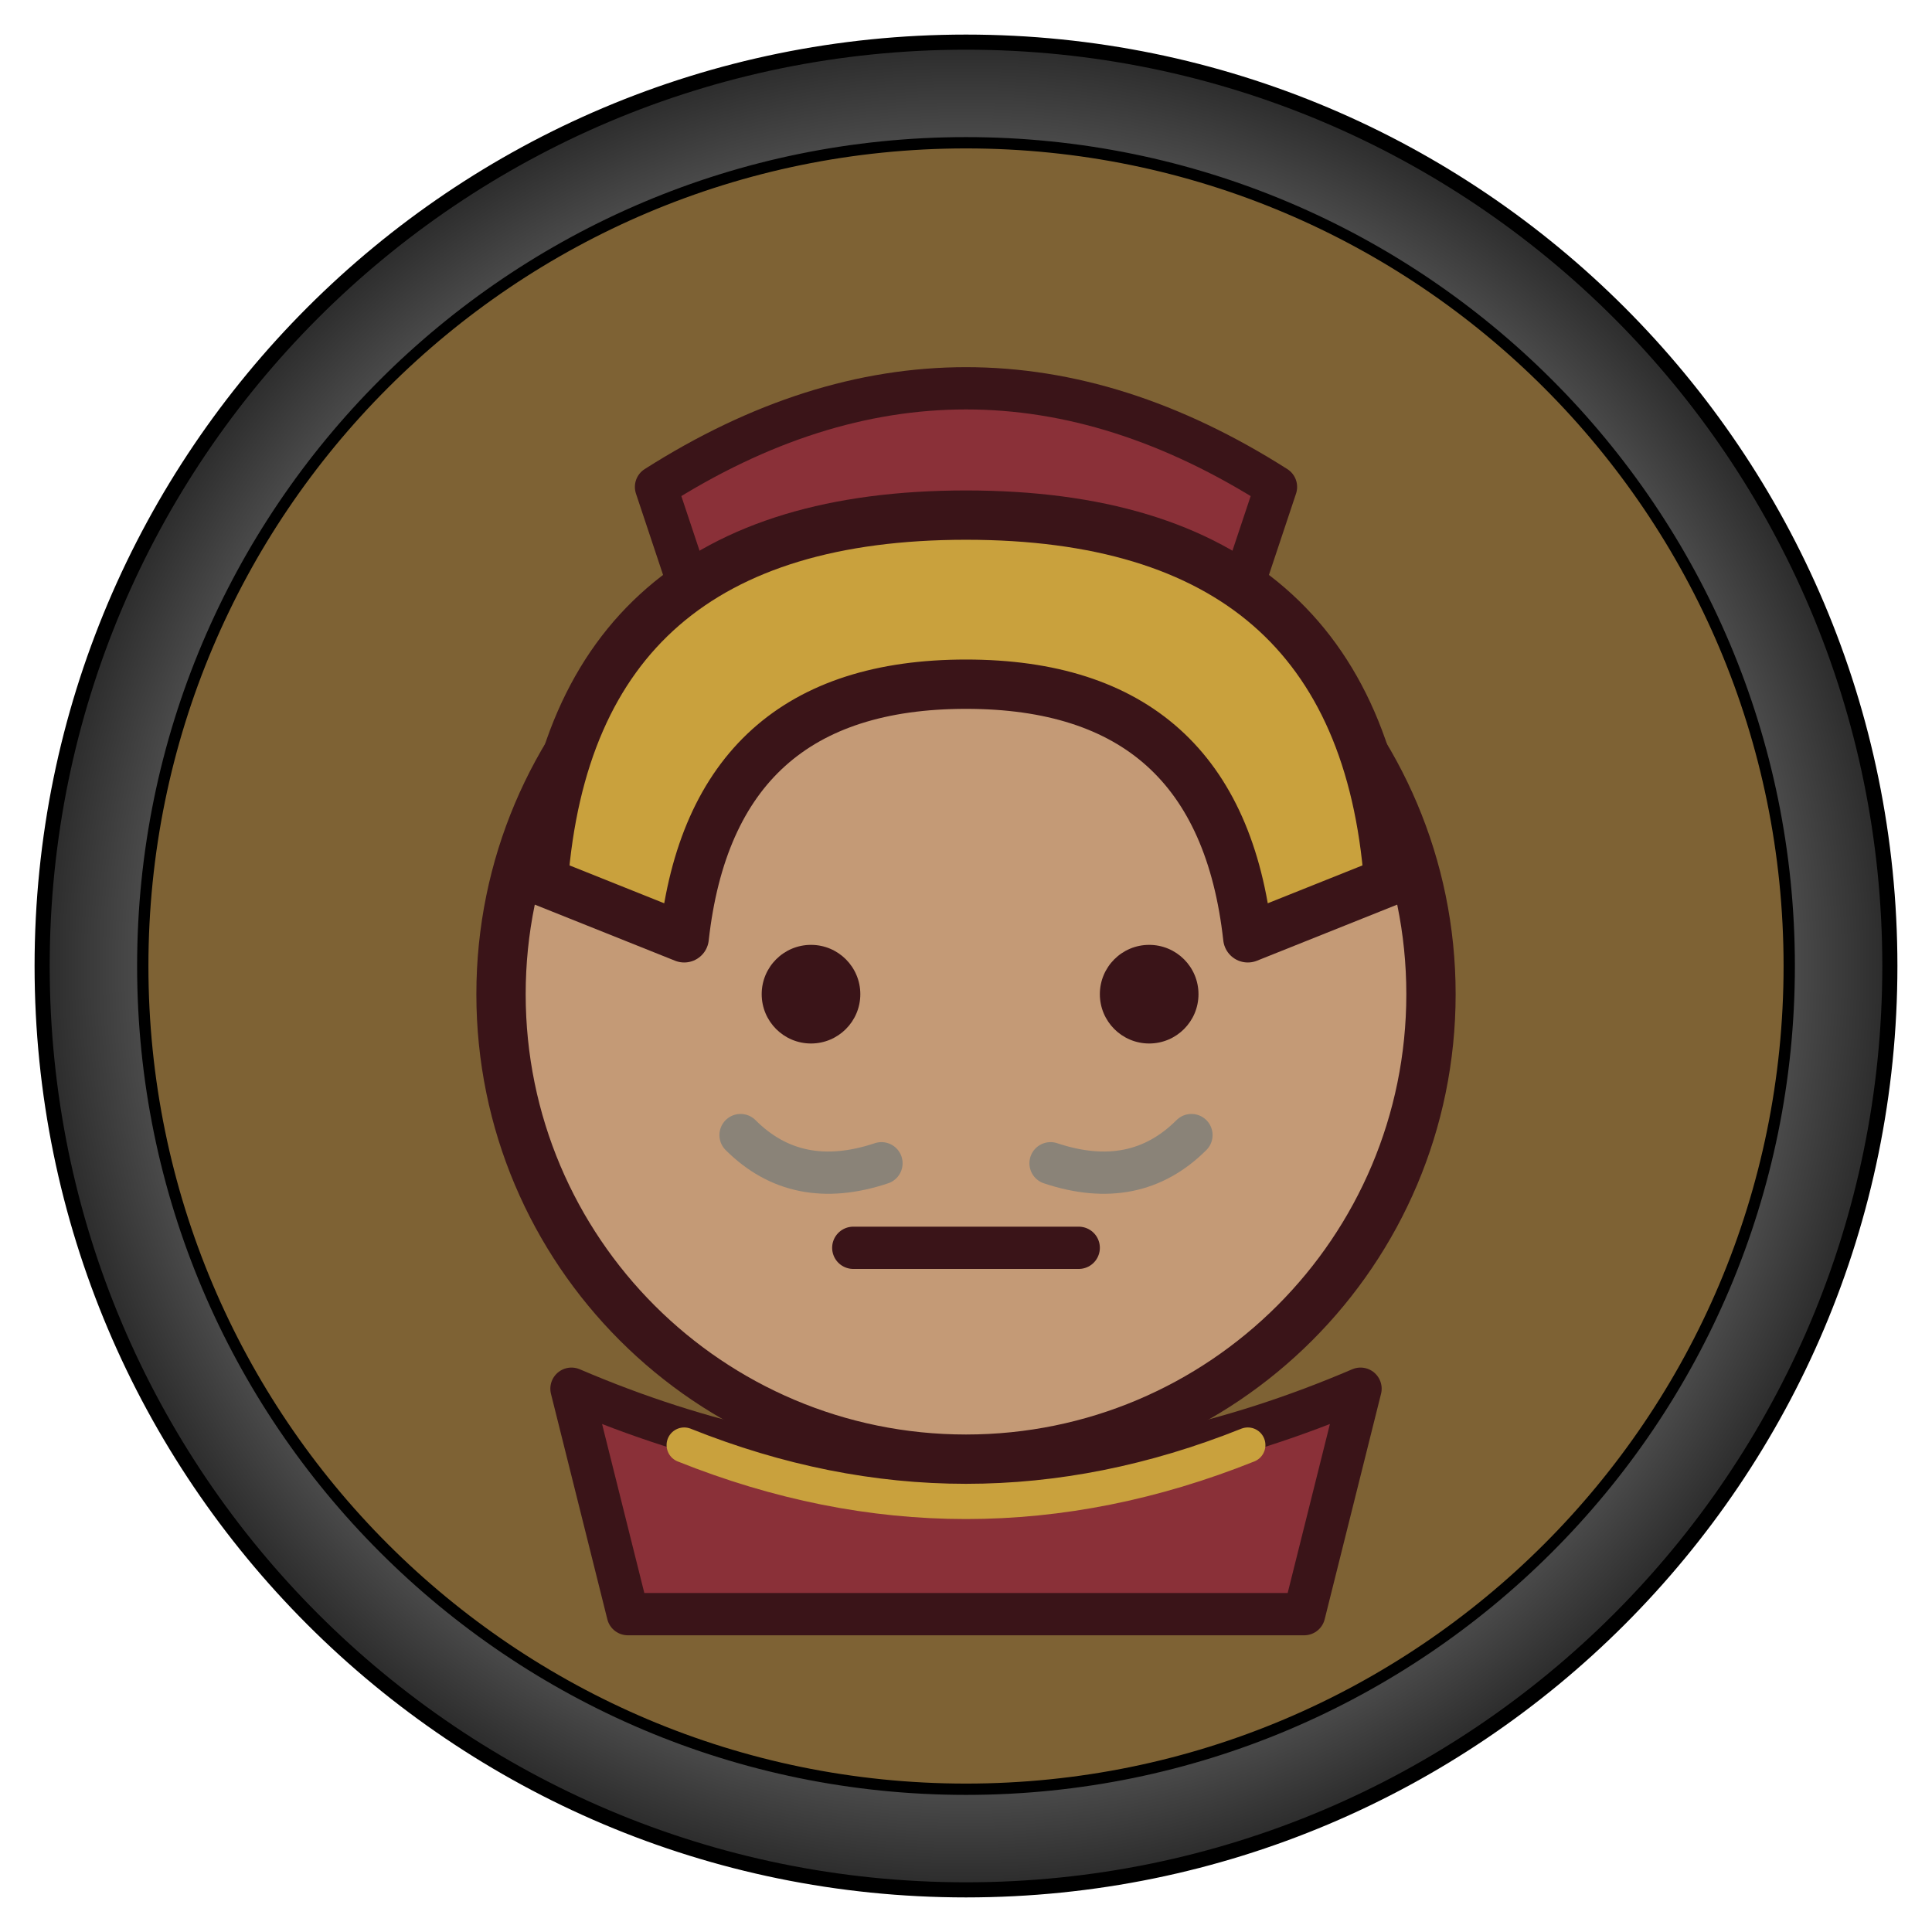
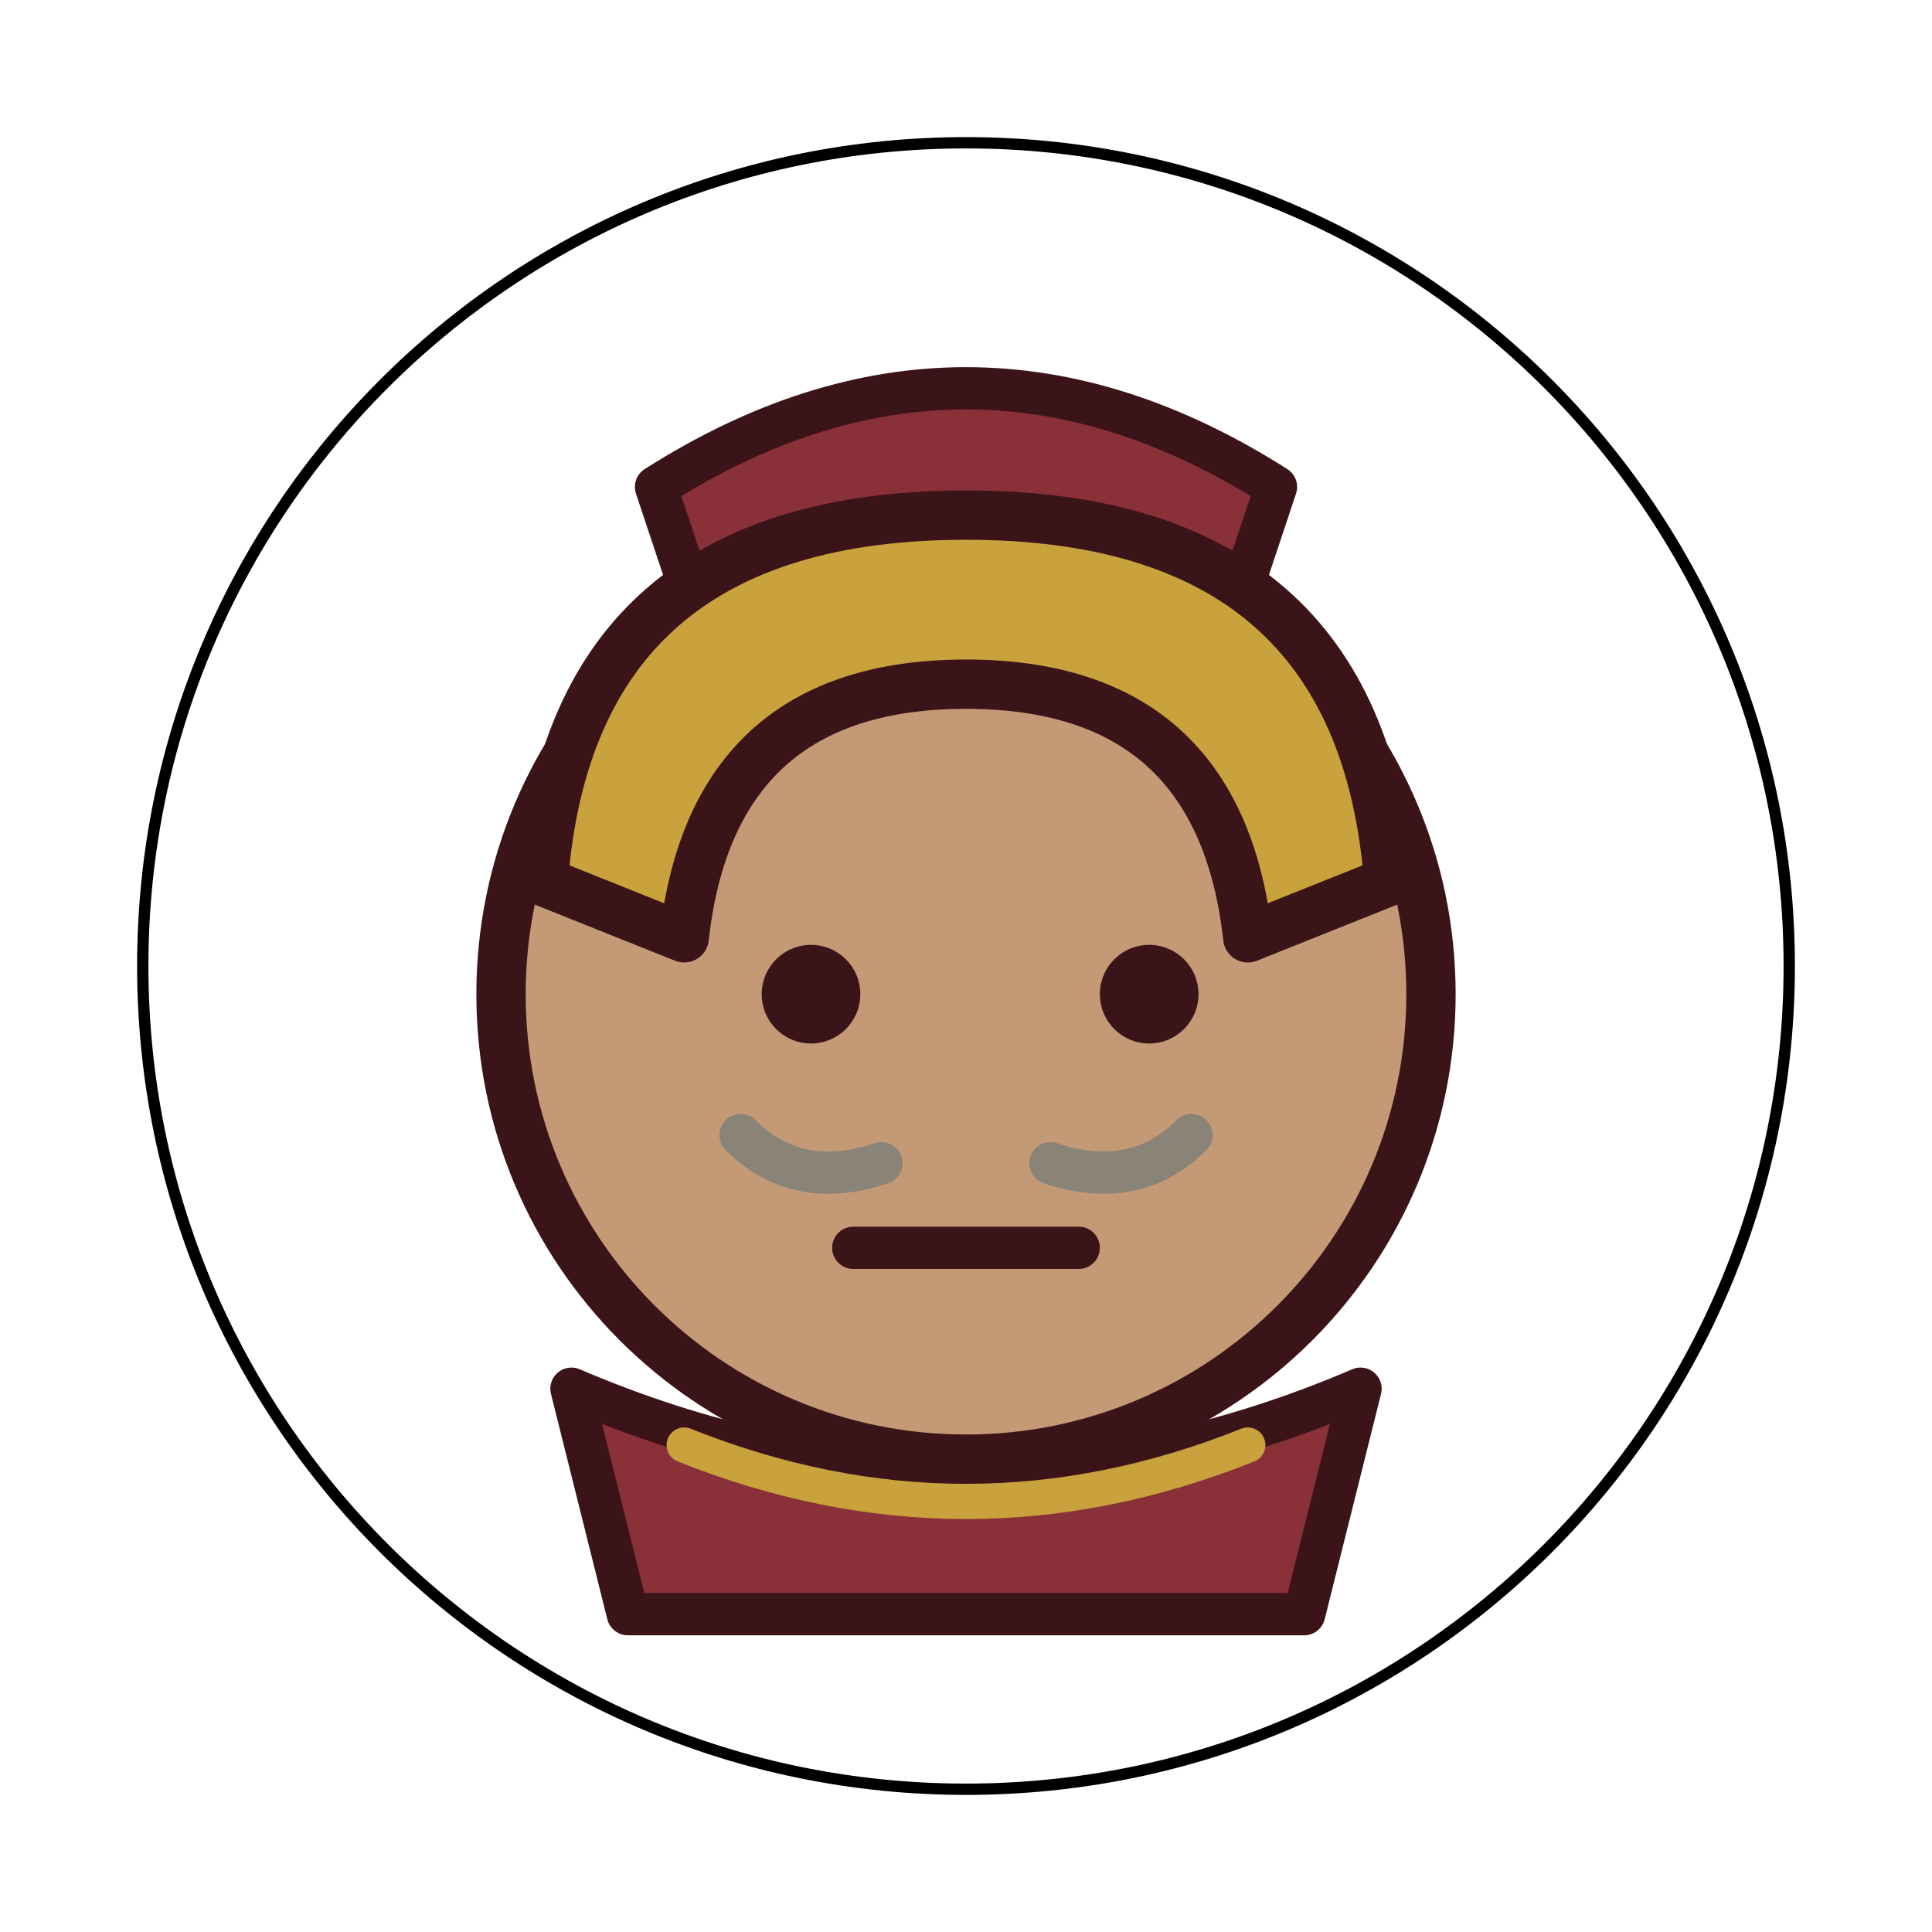
<svg xmlns="http://www.w3.org/2000/svg" width="100%" height="100%" viewBox="0 0 512 512" version="1.1" xml:space="preserve" style="fill-rule:evenodd;clip-rule:evenodd;stroke-linecap:round;stroke-linejoin:round;stroke-miterlimit:1.5;">
  <g transform="matrix(1.164025,0,0,1.164025,-57.51083,-54.01875)">
-     <circle cx="269.333" cy="266.333" r="210.333" style="fill:url(#_Radial1);stroke:black;stroke-width:3.44px;" />
  </g>
  <g transform="matrix(1.037243,0,0,1.037243,-23.36399,-20.25227)">
-     <circle cx="269.333" cy="266.333" r="210.333" style="fill:rgb(126,98,52);" />
    <clipPath id="_clip2">
      <circle cx="269.333" cy="266.333" r="210.333" />
    </clipPath>
    <g clip-path="url(#_clip2)">
      <g transform="matrix(3.6,0,0,3.6,269.3333,266.3333)">
        <g transform="matrix(1,0,0,1,-50,-50)">
          <path d="M 28 16 Q 50 2 72 16 L 68 28 Q 50 18 32 28 Z" fill="#8a3038" stroke="#3a1418" stroke-width="3" stroke-linejoin="round" />
          <circle cx="50" cy="52" r="33" fill="#c49a76" stroke="#3a1418" stroke-width="3.5" />
          <path d="M 20 44 Q 22 18 50 18 Q 78 18 80 44 L 70 48 Q 68 30 50 30 Q 32 30 30 48 Z" fill="#c9a13d" stroke="#3a1418" stroke-width="3.5" stroke-linejoin="round" />
          <circle cx="39" cy="52" r="3.5" fill="#3a1418" />
          <circle cx="63" cy="52" r="3.5" fill="#3a1418" />
          <path d="M 34 62 Q 38 66 44 64 M 66 62 Q 62 66 56 64" fill="none" stroke="#8a8378" stroke-width="3" stroke-linecap="round" />
          <path d="M 42 70 L 58 70" stroke="#3a1418" stroke-width="3" stroke-linecap="round" />
          <path d="M 22 80 Q 50 92 78 80 L 74 96 L 26 96 Z" fill="#8a3038" stroke="#3a1418" stroke-width="3" stroke-linejoin="round" />
          <path d="M 30 84 Q 50 92 70 84" fill="none" stroke="#c9a13d" stroke-width="2.5" />
        </g>
      </g>
    </g>
    <circle cx="269.333" cy="266.333" r="210.333" style="fill:none;stroke:black;stroke-width:2.89px;" />
  </g>
  <defs>
    <radialGradient id="_Radial1" cx="0" cy="0" r="1" gradientUnits="userSpaceOnUse" gradientTransform="matrix(0,210.3333,-210.3333,0,269.3333,266.3333)">
      <stop offset="0" style="stop-color:white;stop-opacity:1" />
      <stop offset="0.48" style="stop-color:rgb(198,198,198);stop-opacity:1" />
      <stop offset="1" style="stop-color:rgb(44,44,44);stop-opacity:1" />
    </radialGradient>
  </defs>
</svg>
